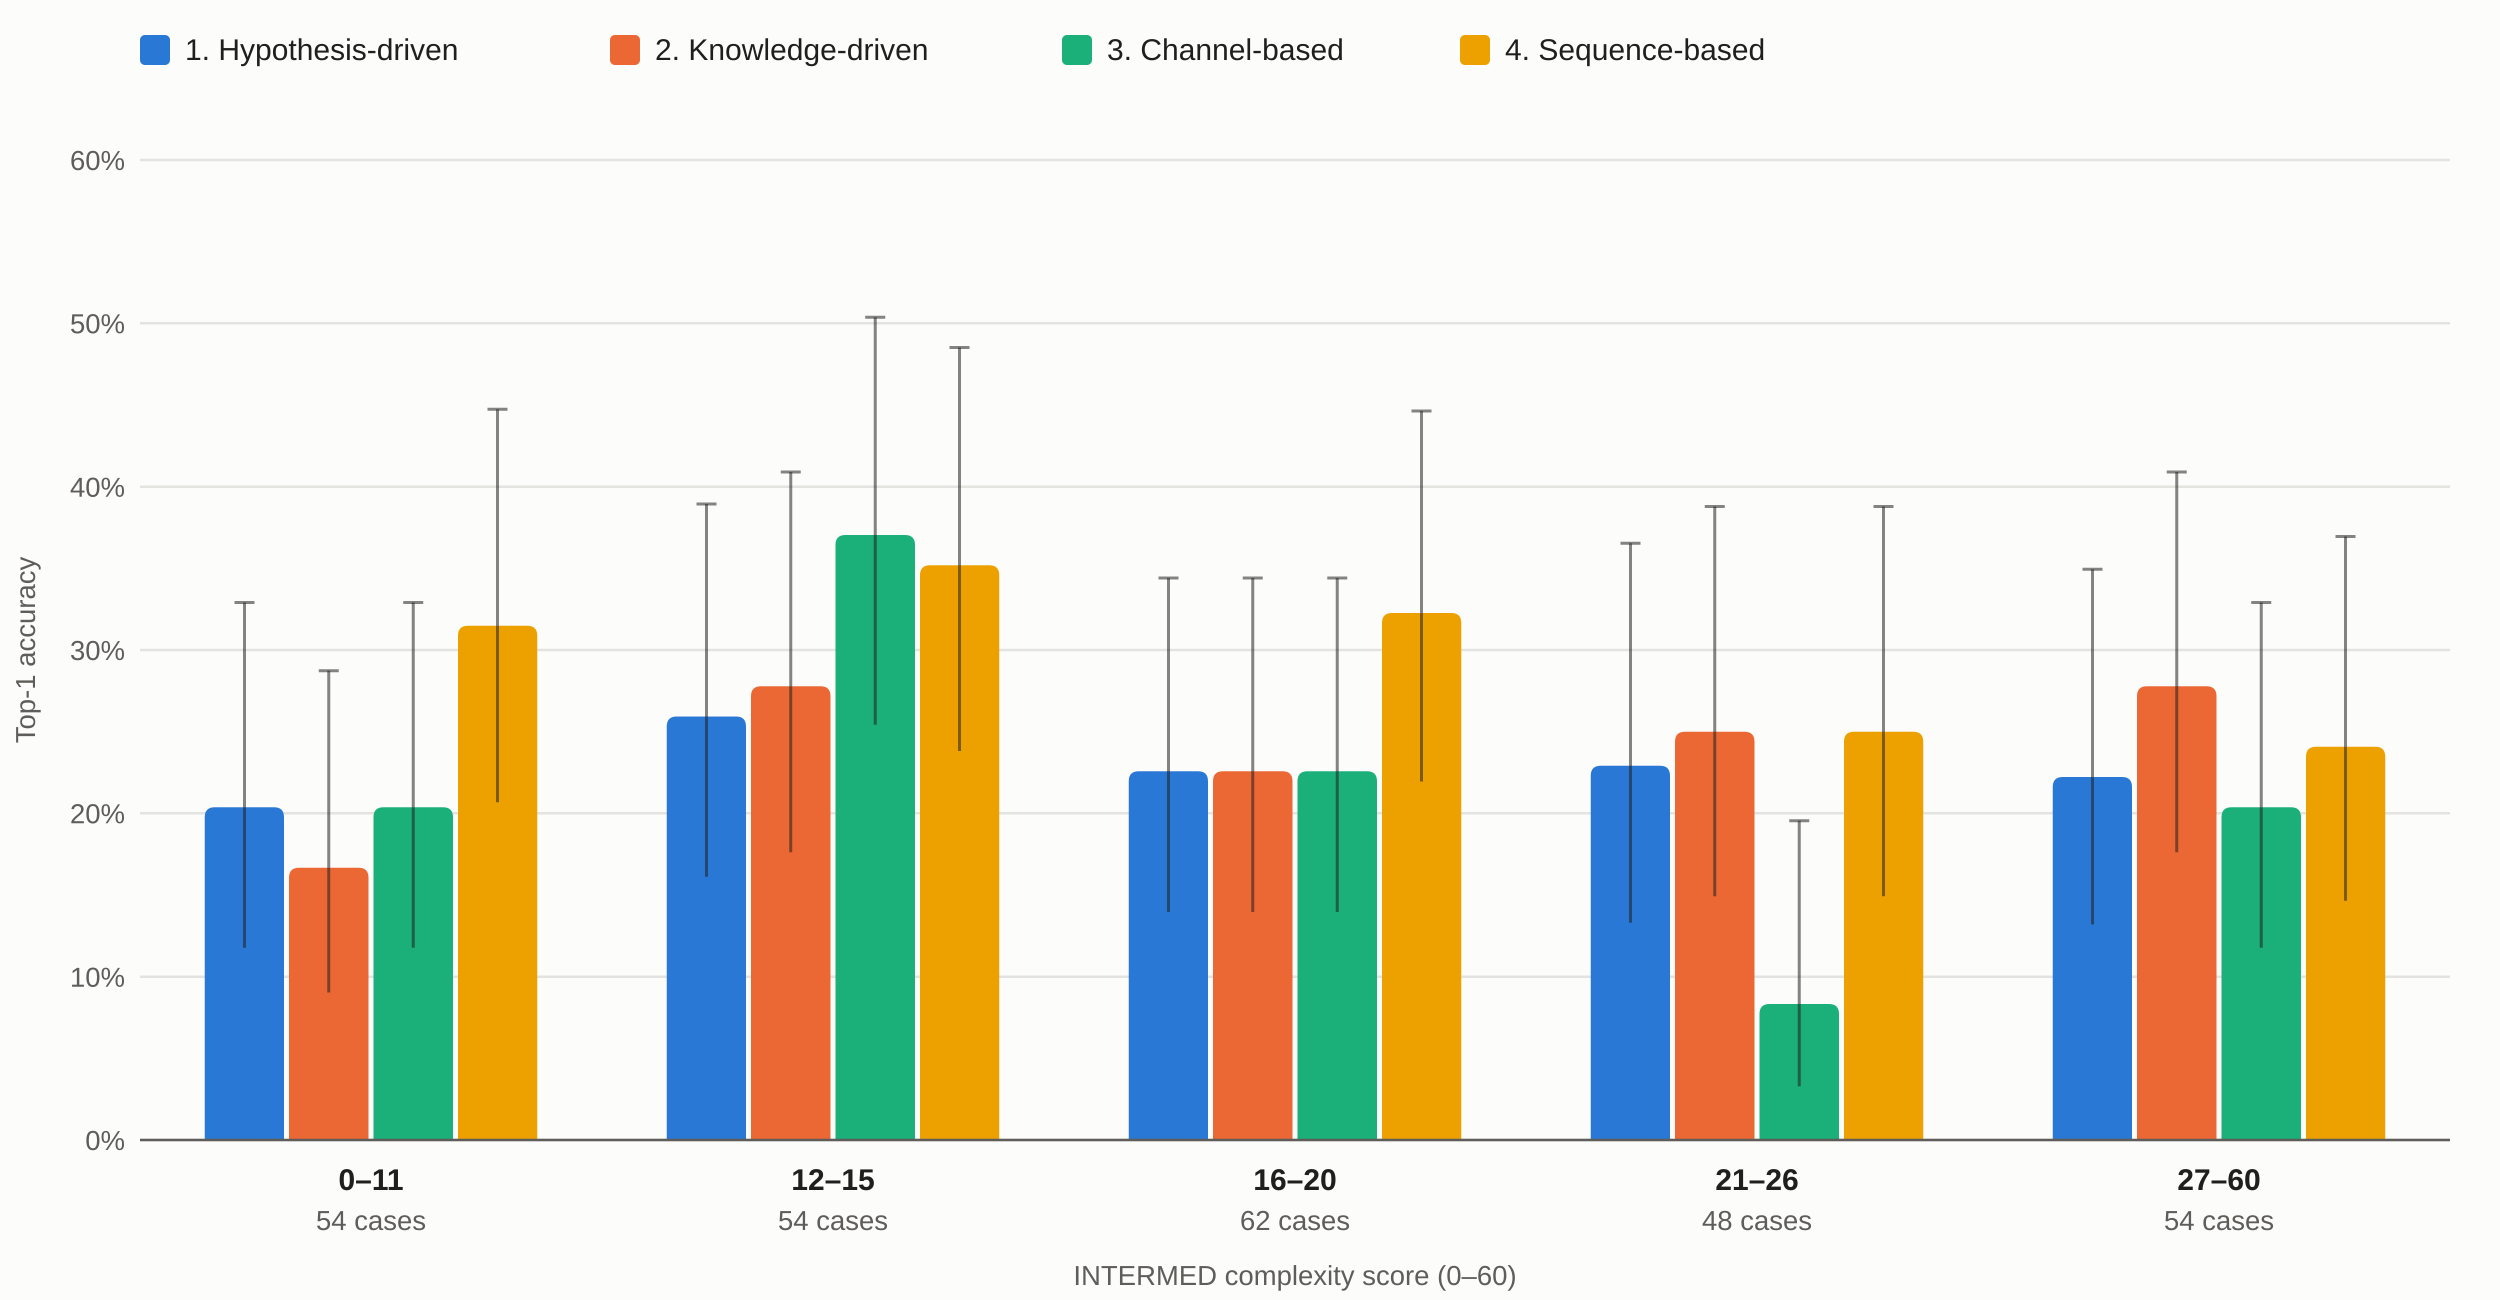
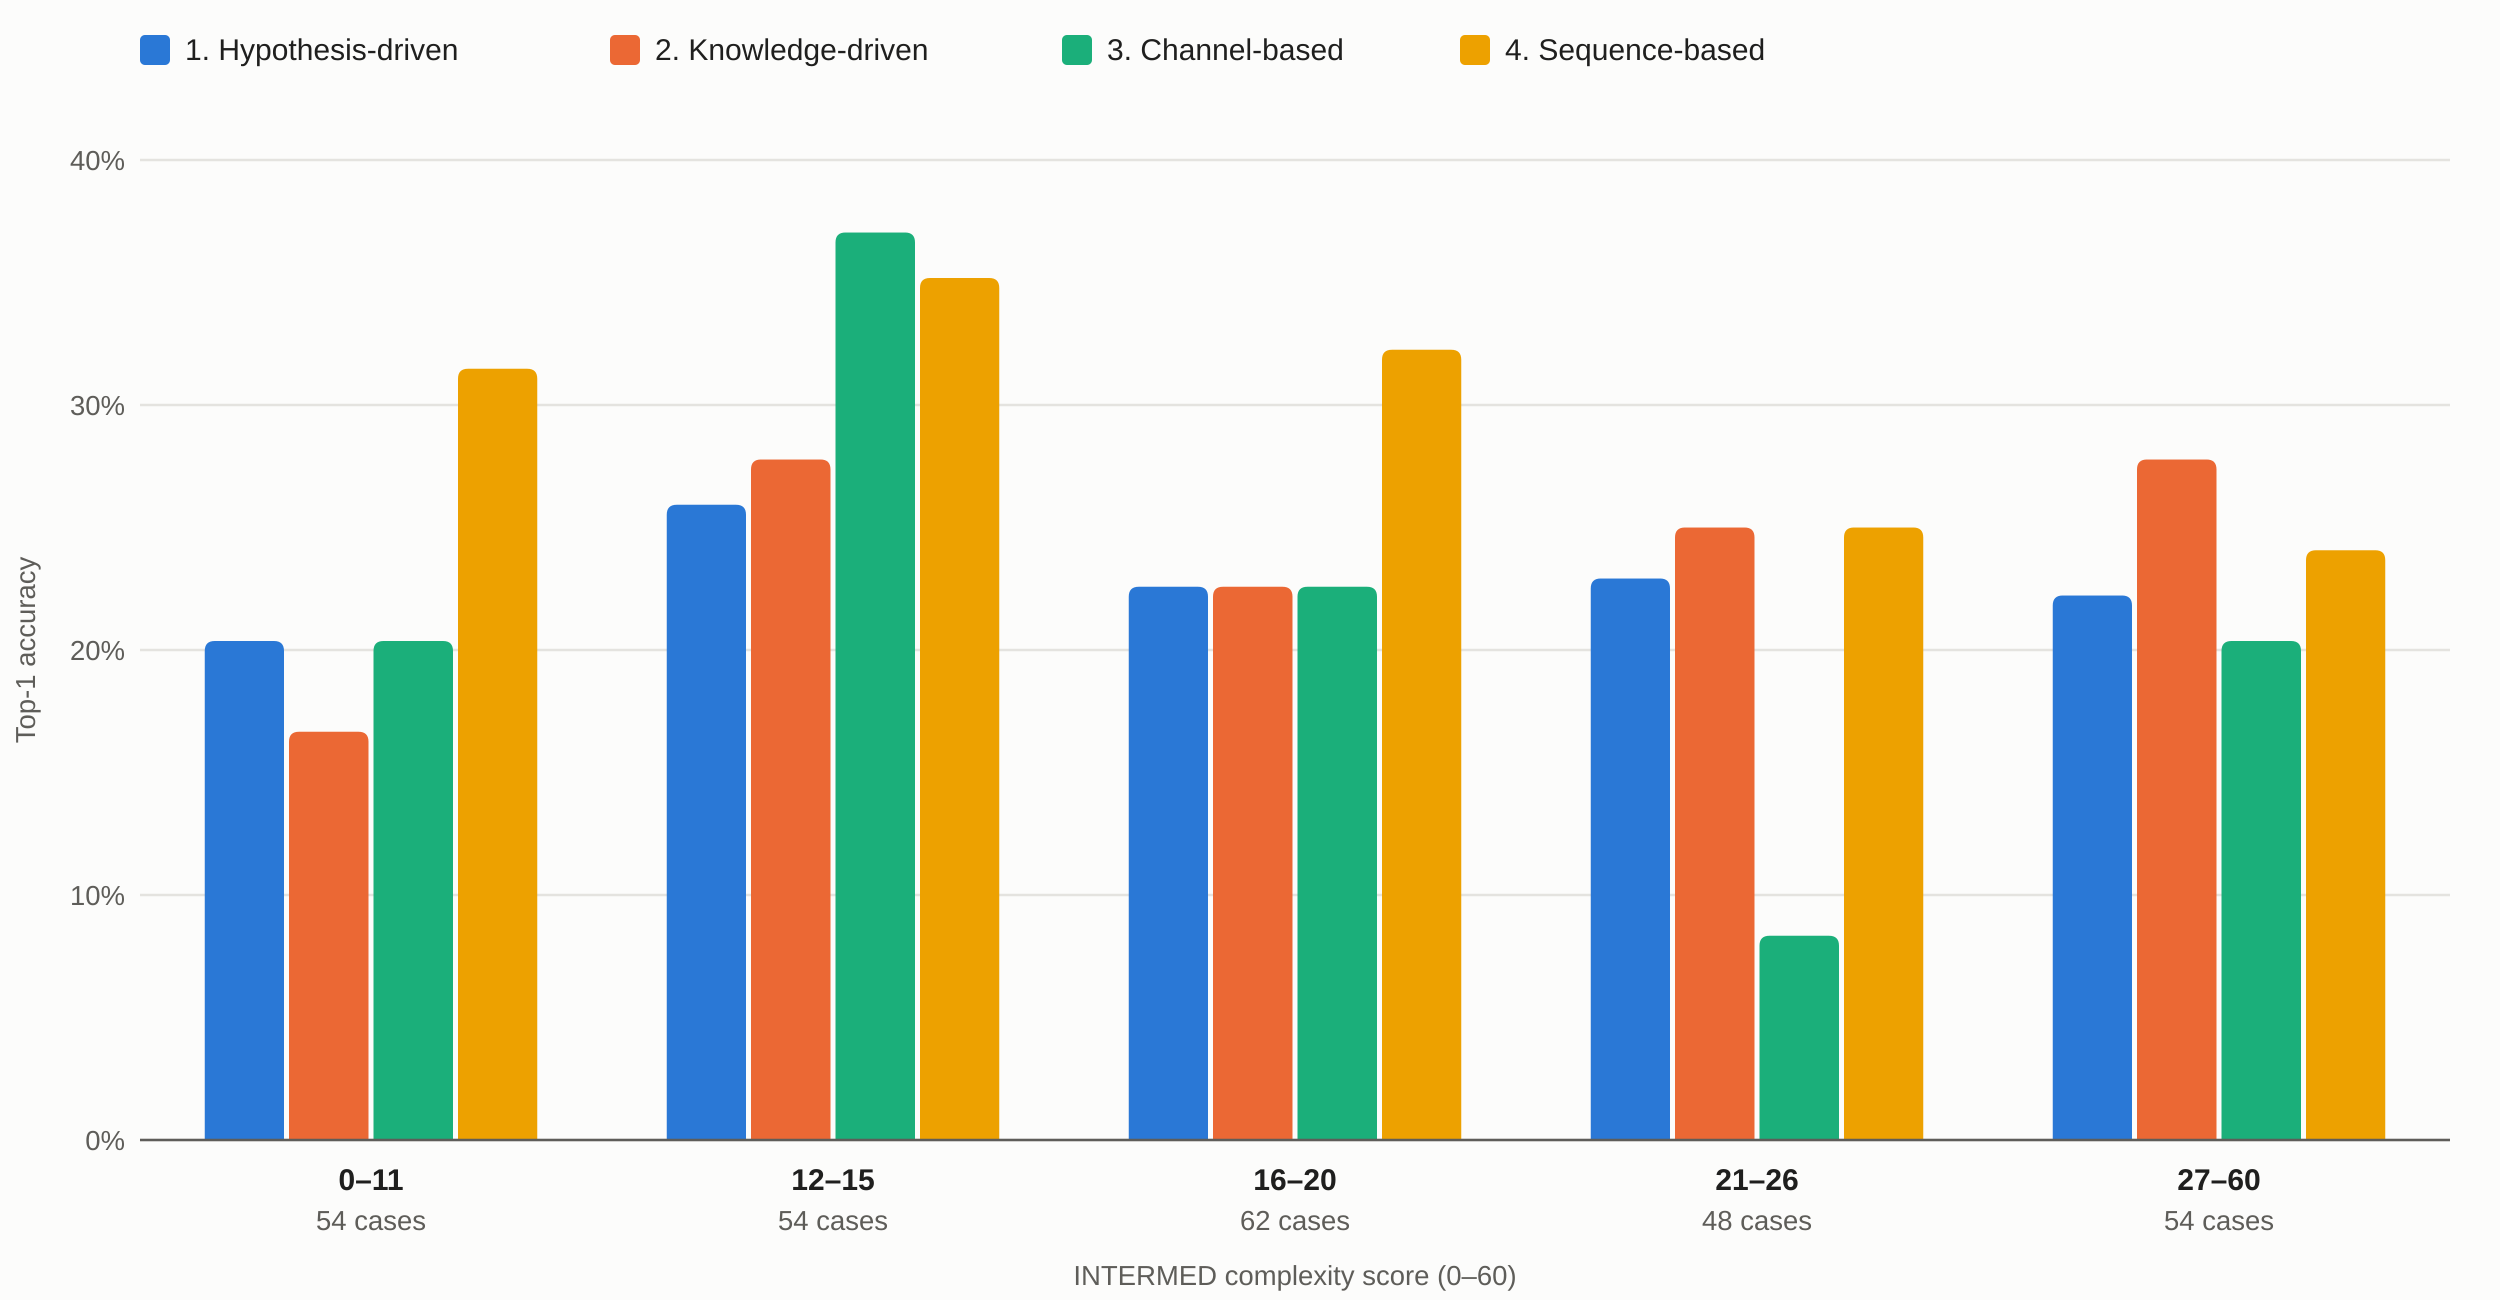
<svg xmlns="http://www.w3.org/2000/svg" viewBox="0 0 1000 520" width="1000" height="520" font-family="-apple-system, Helvetica Neue, Arial, sans-serif" role="img" aria-label="Top-1 accuracy of each strategy by INTERMED complexity bucket">
  <rect width="1000" height="520" fill="#fcfcfb" />
  <rect x="56.0" y="14" width="12" height="12" rx="2" fill="#2a78d6" />
  <text x="74.0" y="24" font-size="12" fill="#1f1f1e">1. Hypothesis-driven</text>
  <rect x="244.0" y="14" width="12" height="12" rx="2" fill="#eb6834" />
  <text x="262.0" y="24" font-size="12" fill="#1f1f1e">2. Knowledge-driven</text>
  <rect x="424.8" y="14" width="12" height="12" rx="2" fill="#1baf7a" />
  <text x="442.8" y="24" font-size="12" fill="#1f1f1e">3. Channel-based</text>
  <rect x="584.0" y="14" width="12" height="12" rx="2" fill="#eda100" />
  <text x="602.0" y="24" font-size="12" fill="#1f1f1e">4. Sequence-based</text>
  <line x1="56" x2="980" y1="456.0" y2="456.0" stroke="#e4e3df" stroke-width="1" />
  <text x="50" y="460.0" font-size="11" text-anchor="end" fill="#5e5d59">0%</text>
-   <line x1="56" x2="980" y1="390.7" y2="390.7" stroke="#e4e3df" stroke-width="1" />
-   <text x="50" y="394.7" font-size="11" text-anchor="end" fill="#5e5d59">10%</text>
-   <line x1="56" x2="980" y1="325.3" y2="325.3" stroke="#e4e3df" stroke-width="1" />
-   <text x="50" y="329.3" font-size="11" text-anchor="end" fill="#5e5d59">20%</text>
+   <line x1="56" x2="980" y1="358.0" y2="358.0" stroke="#e4e3df" stroke-width="1" />
+   <text x="50" y="362.0" font-size="11" text-anchor="end" fill="#5e5d59">10%</text>
  <line x1="56" x2="980" y1="260.0" y2="260.0" stroke="#e4e3df" stroke-width="1" />
-   <text x="50" y="264.0" font-size="11" text-anchor="end" fill="#5e5d59">30%</text>
-   <line x1="56" x2="980" y1="194.7" y2="194.7" stroke="#e4e3df" stroke-width="1" />
-   <text x="50" y="198.7" font-size="11" text-anchor="end" fill="#5e5d59">40%</text>
-   <line x1="56" x2="980" y1="129.3" y2="129.3" stroke="#e4e3df" stroke-width="1" />
-   <text x="50" y="133.3" font-size="11" text-anchor="end" fill="#5e5d59">50%</text>
+   <text x="50" y="264.0" font-size="11" text-anchor="end" fill="#5e5d59">20%</text>
+   <line x1="56" x2="980" y1="162.0" y2="162.0" stroke="#e4e3df" stroke-width="1" />
+   <text x="50" y="166.0" font-size="11" text-anchor="end" fill="#5e5d59">30%</text>
  <line x1="56" x2="980" y1="64.0" y2="64.0" stroke="#e4e3df" stroke-width="1" />
-   <text x="50" y="68.0" font-size="11" text-anchor="end" fill="#5e5d59">60%</text>
+   <text x="50" y="68.0" font-size="11" text-anchor="end" fill="#5e5d59">40%</text>
  <text transform="translate(14 260.0) rotate(-90)" font-size="11" text-anchor="middle" fill="#5e5d59">Top-1 accuracy</text>
  <text x="148.4" y="476" font-size="12" font-weight="600" text-anchor="middle" fill="#1f1f1e">0–11</text>
  <text x="148.4" y="492" font-size="11" text-anchor="middle" fill="#5e5d59">54 cases</text>
  <g>
-     <path d="M81.9,456.0 V326.9 Q81.9,322.9 85.9,322.9 H109.6 Q113.6,322.9 113.6,326.9 V456.0 Z" fill="#2a78d6" />
-     <line x1="97.8" x2="97.8" y1="379.1" y2="241.0" stroke="#1f1f1e" stroke-width="1.2" stroke-opacity="0.55" />
-     <line x1="93.8" x2="101.8" y1="241.0" y2="241.0" stroke="#1f1f1e" stroke-width="1.2" stroke-opacity="0.55" />
+     <path d="M81.9,456.0 V260.4 Q81.9,256.4 85.9,256.4 H109.6 Q113.6,256.4 113.6,260.4 V456.0 Z" fill="#2a78d6" />
  </g>
  <g>
-     <path d="M115.6,456.0 V351.1 Q115.6,347.1 119.6,347.1 H143.4 Q147.4,347.1 147.4,351.1 V456.0 Z" fill="#eb6834" />
-     <line x1="131.5" x2="131.5" y1="397.0" y2="268.3" stroke="#1f1f1e" stroke-width="1.2" stroke-opacity="0.55" />
-     <line x1="127.5" x2="135.5" y1="268.3" y2="268.3" stroke="#1f1f1e" stroke-width="1.2" stroke-opacity="0.55" />
+     <path d="M115.6,456.0 V296.7 Q115.6,292.7 119.6,292.7 H143.4 Q147.4,292.7 147.4,296.7 V456.0 Z" fill="#eb6834" />
  </g>
  <g>
-     <path d="M149.4,456.0 V326.9 Q149.4,322.9 153.4,322.9 H177.2 Q181.2,322.9 181.2,326.9 V456.0 Z" fill="#1baf7a" />
-     <line x1="165.3" x2="165.3" y1="379.1" y2="241.0" stroke="#1f1f1e" stroke-width="1.2" stroke-opacity="0.55" />
-     <line x1="161.3" x2="169.3" y1="241.0" y2="241.0" stroke="#1f1f1e" stroke-width="1.2" stroke-opacity="0.55" />
+     <path d="M149.4,456.0 V260.4 Q149.4,256.4 153.4,256.4 H177.2 Q181.2,256.4 181.2,260.4 V456.0 Z" fill="#1baf7a" />
  </g>
  <g>
-     <path d="M183.2,456.0 V254.3 Q183.2,250.3 187.2,250.3 H210.9 Q214.9,250.3 214.9,254.3 V456.0 Z" fill="#eda100" />
-     <line x1="199.0" x2="199.0" y1="320.9" y2="163.7" stroke="#1f1f1e" stroke-width="1.2" stroke-opacity="0.55" />
-     <line x1="195.0" x2="203.0" y1="163.7" y2="163.7" stroke="#1f1f1e" stroke-width="1.2" stroke-opacity="0.55" />
+     <path d="M183.2,456.0 V151.5 Q183.2,147.5 187.2,147.5 H210.9 Q214.9,147.5 214.9,151.5 V456.0 Z" fill="#eda100" />
  </g>
  <text x="333.2" y="476" font-size="12" font-weight="600" text-anchor="middle" fill="#1f1f1e">12–15</text>
  <text x="333.2" y="492" font-size="11" text-anchor="middle" fill="#5e5d59">54 cases</text>
  <g>
-     <path d="M266.7,456.0 V290.6 Q266.7,286.6 270.7,286.6 H294.4 Q298.4,286.6 298.4,290.6 V456.0 Z" fill="#2a78d6" />
-     <line x1="282.6" x2="282.6" y1="350.7" y2="201.6" stroke="#1f1f1e" stroke-width="1.2" stroke-opacity="0.55" />
-     <line x1="278.6" x2="286.6" y1="201.6" y2="201.6" stroke="#1f1f1e" stroke-width="1.2" stroke-opacity="0.55" />
+     <path d="M266.7,456.0 V205.9 Q266.7,201.9 270.7,201.9 H294.4 Q298.4,201.9 298.4,205.9 V456.0 Z" fill="#2a78d6" />
  </g>
  <g>
-     <path d="M300.4,456.0 V278.5 Q300.4,274.5 304.4,274.5 H328.2 Q332.2,274.5 332.2,278.5 V456.0 Z" fill="#eb6834" />
-     <line x1="316.3" x2="316.3" y1="340.9" y2="188.8" stroke="#1f1f1e" stroke-width="1.2" stroke-opacity="0.55" />
-     <line x1="312.3" x2="320.3" y1="188.8" y2="188.8" stroke="#1f1f1e" stroke-width="1.2" stroke-opacity="0.55" />
+     <path d="M300.4,456.0 V187.8 Q300.4,183.8 304.4,183.8 H328.2 Q332.2,183.8 332.2,187.8 V456.0 Z" fill="#eb6834" />
  </g>
  <g>
-     <path d="M334.2,456.0 V218.0 Q334.2,214.0 338.2,214.0 H362.0 Q366.0,214.0 366.0,218.0 V456.0 Z" fill="#1baf7a" />
-     <line x1="350.1" x2="350.1" y1="289.9" y2="126.9" stroke="#1f1f1e" stroke-width="1.2" stroke-opacity="0.55" />
-     <line x1="346.1" x2="354.1" y1="126.9" y2="126.9" stroke="#1f1f1e" stroke-width="1.2" stroke-opacity="0.55" />
+     <path d="M334.2,456.0 V97.0 Q334.2,93.0 338.2,93.0 H362.0 Q366.0,93.0 366.0,97.0 V456.0 Z" fill="#1baf7a" />
  </g>
  <g>
-     <path d="M368.0,456.0 V230.1 Q368.0,226.1 372.0,226.1 H395.7 Q399.7,226.1 399.7,230.1 V456.0 Z" fill="#eda100" />
-     <line x1="383.8" x2="383.8" y1="300.4" y2="139.0" stroke="#1f1f1e" stroke-width="1.2" stroke-opacity="0.55" />
-     <line x1="379.8" x2="387.8" y1="139.0" y2="139.0" stroke="#1f1f1e" stroke-width="1.2" stroke-opacity="0.55" />
+     <path d="M368.0,456.0 V115.2 Q368.0,111.2 372.0,111.2 H395.7 Q399.7,111.2 399.7,115.2 V456.0 Z" fill="#eda100" />
  </g>
  <text x="518.0" y="476" font-size="12" font-weight="600" text-anchor="middle" fill="#1f1f1e">16–20</text>
  <text x="518.0" y="492" font-size="11" text-anchor="middle" fill="#5e5d59">62 cases</text>
  <g>
-     <path d="M451.5,456.0 V312.5 Q451.5,308.5 455.5,308.5 H479.2 Q483.2,308.5 483.2,312.5 V456.0 Z" fill="#2a78d6" />
-     <line x1="467.4" x2="467.4" y1="364.8" y2="231.2" stroke="#1f1f1e" stroke-width="1.2" stroke-opacity="0.55" />
-     <line x1="463.4" x2="471.4" y1="231.2" y2="231.2" stroke="#1f1f1e" stroke-width="1.2" stroke-opacity="0.55" />
+     <path d="M451.5,456.0 V238.7 Q451.5,234.7 455.5,234.7 H479.2 Q483.2,234.7 483.2,238.7 V456.0 Z" fill="#2a78d6" />
  </g>
  <g>
-     <path d="M485.2,456.0 V312.5 Q485.2,308.5 489.2,308.5 H513.0 Q517.0,308.5 517.0,312.5 V456.0 Z" fill="#eb6834" />
-     <line x1="501.1" x2="501.1" y1="364.8" y2="231.2" stroke="#1f1f1e" stroke-width="1.2" stroke-opacity="0.55" />
-     <line x1="497.1" x2="505.1" y1="231.2" y2="231.2" stroke="#1f1f1e" stroke-width="1.2" stroke-opacity="0.55" />
+     <path d="M485.2,456.0 V238.7 Q485.2,234.7 489.2,234.7 H513.0 Q517.0,234.7 517.0,238.7 V456.0 Z" fill="#eb6834" />
  </g>
  <g>
-     <path d="M519.0,456.0 V312.5 Q519.0,308.5 523.0,308.5 H546.8 Q550.8,308.5 550.8,312.5 V456.0 Z" fill="#1baf7a" />
-     <line x1="534.9" x2="534.9" y1="364.8" y2="231.2" stroke="#1f1f1e" stroke-width="1.2" stroke-opacity="0.55" />
-     <line x1="530.9" x2="538.9" y1="231.2" y2="231.2" stroke="#1f1f1e" stroke-width="1.2" stroke-opacity="0.55" />
+     <path d="M519.0,456.0 V238.7 Q519.0,234.7 523.0,234.7 H546.8 Q550.8,234.7 550.8,238.7 V456.0 Z" fill="#1baf7a" />
  </g>
  <g>
-     <path d="M552.8,456.0 V249.2 Q552.8,245.2 556.8,245.2 H580.5 Q584.5,245.2 584.5,249.2 V456.0 Z" fill="#eda100" />
-     <line x1="568.6" x2="568.6" y1="312.6" y2="164.4" stroke="#1f1f1e" stroke-width="1.2" stroke-opacity="0.55" />
-     <line x1="564.6" x2="572.6" y1="164.4" y2="164.4" stroke="#1f1f1e" stroke-width="1.2" stroke-opacity="0.55" />
+     <path d="M552.8,456.0 V143.9 Q552.8,139.9 556.8,139.9 H580.5 Q584.5,139.9 584.5,143.9 V456.0 Z" fill="#eda100" />
  </g>
  <text x="702.8" y="476" font-size="12" font-weight="600" text-anchor="middle" fill="#1f1f1e">21–26</text>
  <text x="702.8" y="492" font-size="11" text-anchor="middle" fill="#5e5d59">48 cases</text>
  <g>
-     <path d="M636.3,456.0 V310.3 Q636.3,306.3 640.3,306.3 H664.0 Q668.0,306.3 668.0,310.3 V456.0 Z" fill="#2a78d6" />
-     <line x1="652.2" x2="652.2" y1="369.1" y2="217.3" stroke="#1f1f1e" stroke-width="1.2" stroke-opacity="0.55" />
-     <line x1="648.2" x2="656.2" y1="217.3" y2="217.3" stroke="#1f1f1e" stroke-width="1.2" stroke-opacity="0.55" />
+     <path d="M636.3,456.0 V235.4 Q636.3,231.4 640.3,231.4 H664.0 Q668.0,231.4 668.0,235.4 V456.0 Z" fill="#2a78d6" />
  </g>
  <g>
-     <path d="M670.0,456.0 V296.7 Q670.0,292.7 674.0,292.7 H697.8 Q701.8,292.7 701.8,296.7 V456.0 Z" fill="#eb6834" />
-     <line x1="685.9" x2="685.9" y1="358.5" y2="202.6" stroke="#1f1f1e" stroke-width="1.2" stroke-opacity="0.55" />
-     <line x1="681.9" x2="689.9" y1="202.6" y2="202.6" stroke="#1f1f1e" stroke-width="1.2" stroke-opacity="0.55" />
+     <path d="M670.0,456.0 V215.0 Q670.0,211.0 674.0,211.0 H697.8 Q701.8,211.0 701.8,215.0 V456.0 Z" fill="#eb6834" />
  </g>
  <g>
-     <path d="M703.8,456.0 V405.6 Q703.8,401.6 707.8,401.6 H731.6 Q735.6,401.6 735.6,405.6 V456.0 Z" fill="#1baf7a" />
-     <line x1="719.7" x2="719.7" y1="434.5" y2="328.3" stroke="#1f1f1e" stroke-width="1.2" stroke-opacity="0.55" />
-     <line x1="715.7" x2="723.7" y1="328.3" y2="328.3" stroke="#1f1f1e" stroke-width="1.2" stroke-opacity="0.55" />
+     <path d="M703.8,456.0 V378.3 Q703.8,374.3 707.8,374.3 H731.6 Q735.6,374.3 735.6,378.3 V456.0 Z" fill="#1baf7a" />
  </g>
  <g>
-     <path d="M737.6,456.0 V296.7 Q737.6,292.7 741.6,292.7 H765.3 Q769.3,292.7 769.3,296.7 V456.0 Z" fill="#eda100" />
-     <line x1="753.4" x2="753.4" y1="358.5" y2="202.6" stroke="#1f1f1e" stroke-width="1.2" stroke-opacity="0.55" />
-     <line x1="749.4" x2="757.4" y1="202.6" y2="202.6" stroke="#1f1f1e" stroke-width="1.2" stroke-opacity="0.55" />
+     <path d="M737.6,456.0 V215.0 Q737.6,211.0 741.6,211.0 H765.3 Q769.3,211.0 769.3,215.0 V456.0 Z" fill="#eda100" />
  </g>
  <text x="887.6" y="476" font-size="12" font-weight="600" text-anchor="middle" fill="#1f1f1e">27–60</text>
  <text x="887.6" y="492" font-size="11" text-anchor="middle" fill="#5e5d59">54 cases</text>
  <g>
-     <path d="M821.1,456.0 V314.8 Q821.1,310.8 825.1,310.8 H848.8 Q852.8,310.8 852.8,314.8 V456.0 Z" fill="#2a78d6" />
-     <line x1="837.0" x2="837.0" y1="369.8" y2="227.7" stroke="#1f1f1e" stroke-width="1.2" stroke-opacity="0.55" />
-     <line x1="833.0" x2="841.0" y1="227.7" y2="227.7" stroke="#1f1f1e" stroke-width="1.2" stroke-opacity="0.55" />
+     <path d="M821.1,456.0 V242.2 Q821.1,238.2 825.1,238.2 H848.8 Q852.8,238.2 852.8,242.2 V456.0 Z" fill="#2a78d6" />
  </g>
  <g>
-     <path d="M854.8,456.0 V278.5 Q854.8,274.5 858.8,274.5 H882.6 Q886.6,274.5 886.6,278.5 V456.0 Z" fill="#eb6834" />
-     <line x1="870.7" x2="870.7" y1="340.9" y2="188.8" stroke="#1f1f1e" stroke-width="1.2" stroke-opacity="0.55" />
-     <line x1="866.7" x2="874.7" y1="188.8" y2="188.8" stroke="#1f1f1e" stroke-width="1.2" stroke-opacity="0.55" />
+     <path d="M854.8,456.0 V187.8 Q854.8,183.8 858.8,183.8 H882.6 Q886.6,183.8 886.6,187.8 V456.0 Z" fill="#eb6834" />
  </g>
  <g>
-     <path d="M888.6,456.0 V326.9 Q888.6,322.9 892.6,322.9 H916.4 Q920.4,322.9 920.4,326.9 V456.0 Z" fill="#1baf7a" />
-     <line x1="904.5" x2="904.5" y1="379.1" y2="241.0" stroke="#1f1f1e" stroke-width="1.2" stroke-opacity="0.55" />
-     <line x1="900.5" x2="908.5" y1="241.0" y2="241.0" stroke="#1f1f1e" stroke-width="1.2" stroke-opacity="0.55" />
+     <path d="M888.6,456.0 V260.4 Q888.6,256.4 892.6,256.4 H916.4 Q920.4,256.4 920.4,260.4 V456.0 Z" fill="#1baf7a" />
  </g>
  <g>
-     <path d="M922.4,456.0 V302.7 Q922.4,298.7 926.4,298.7 H950.1 Q954.1,298.7 954.1,302.7 V456.0 Z" fill="#eda100" />
-     <line x1="938.2" x2="938.2" y1="360.3" y2="214.6" stroke="#1f1f1e" stroke-width="1.2" stroke-opacity="0.55" />
-     <line x1="934.2" x2="942.2" y1="214.6" y2="214.6" stroke="#1f1f1e" stroke-width="1.2" stroke-opacity="0.55" />
+     <path d="M922.4,456.0 V224.1 Q922.4,220.1 926.4,220.1 H950.1 Q954.1,220.1 954.1,224.1 V456.0 Z" fill="#eda100" />
  </g>
  <line x1="56" x2="980" y1="456.0" y2="456.0" stroke="#5e5d59" stroke-width="1" />
  <text x="518.0" y="514" font-size="11" text-anchor="middle" fill="#5e5d59">INTERMED complexity score (0–60)</text>
</svg>
